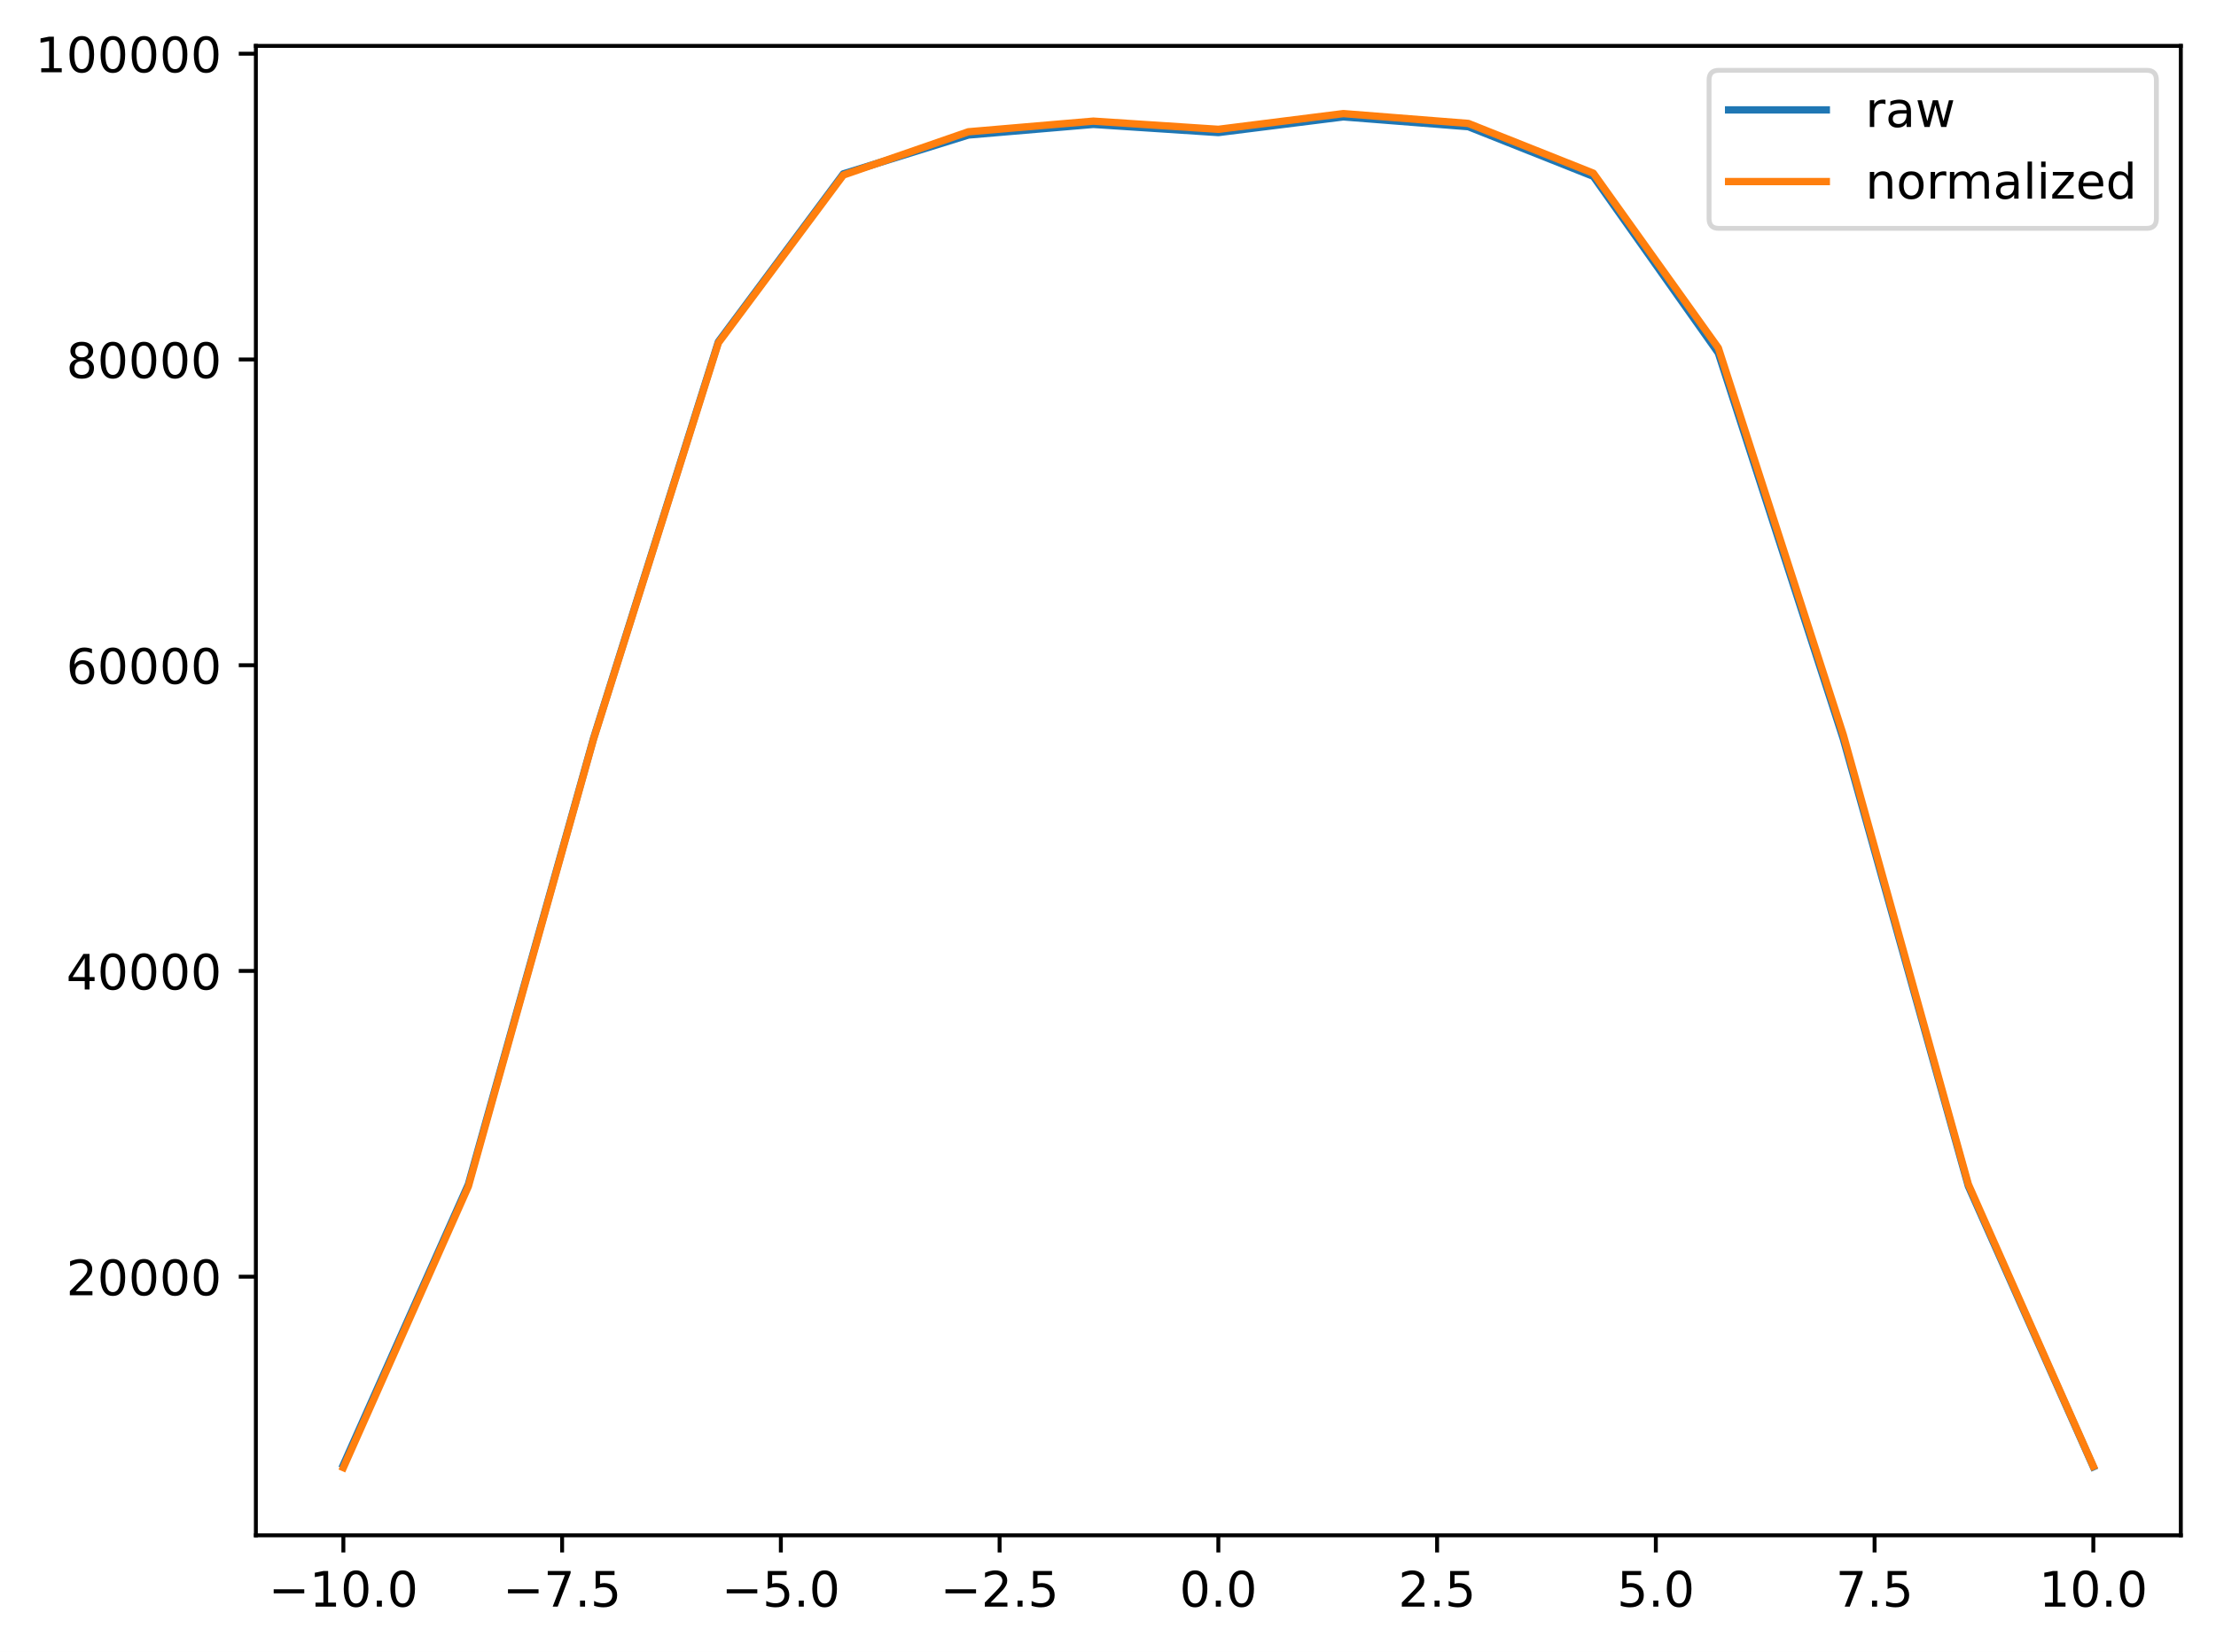
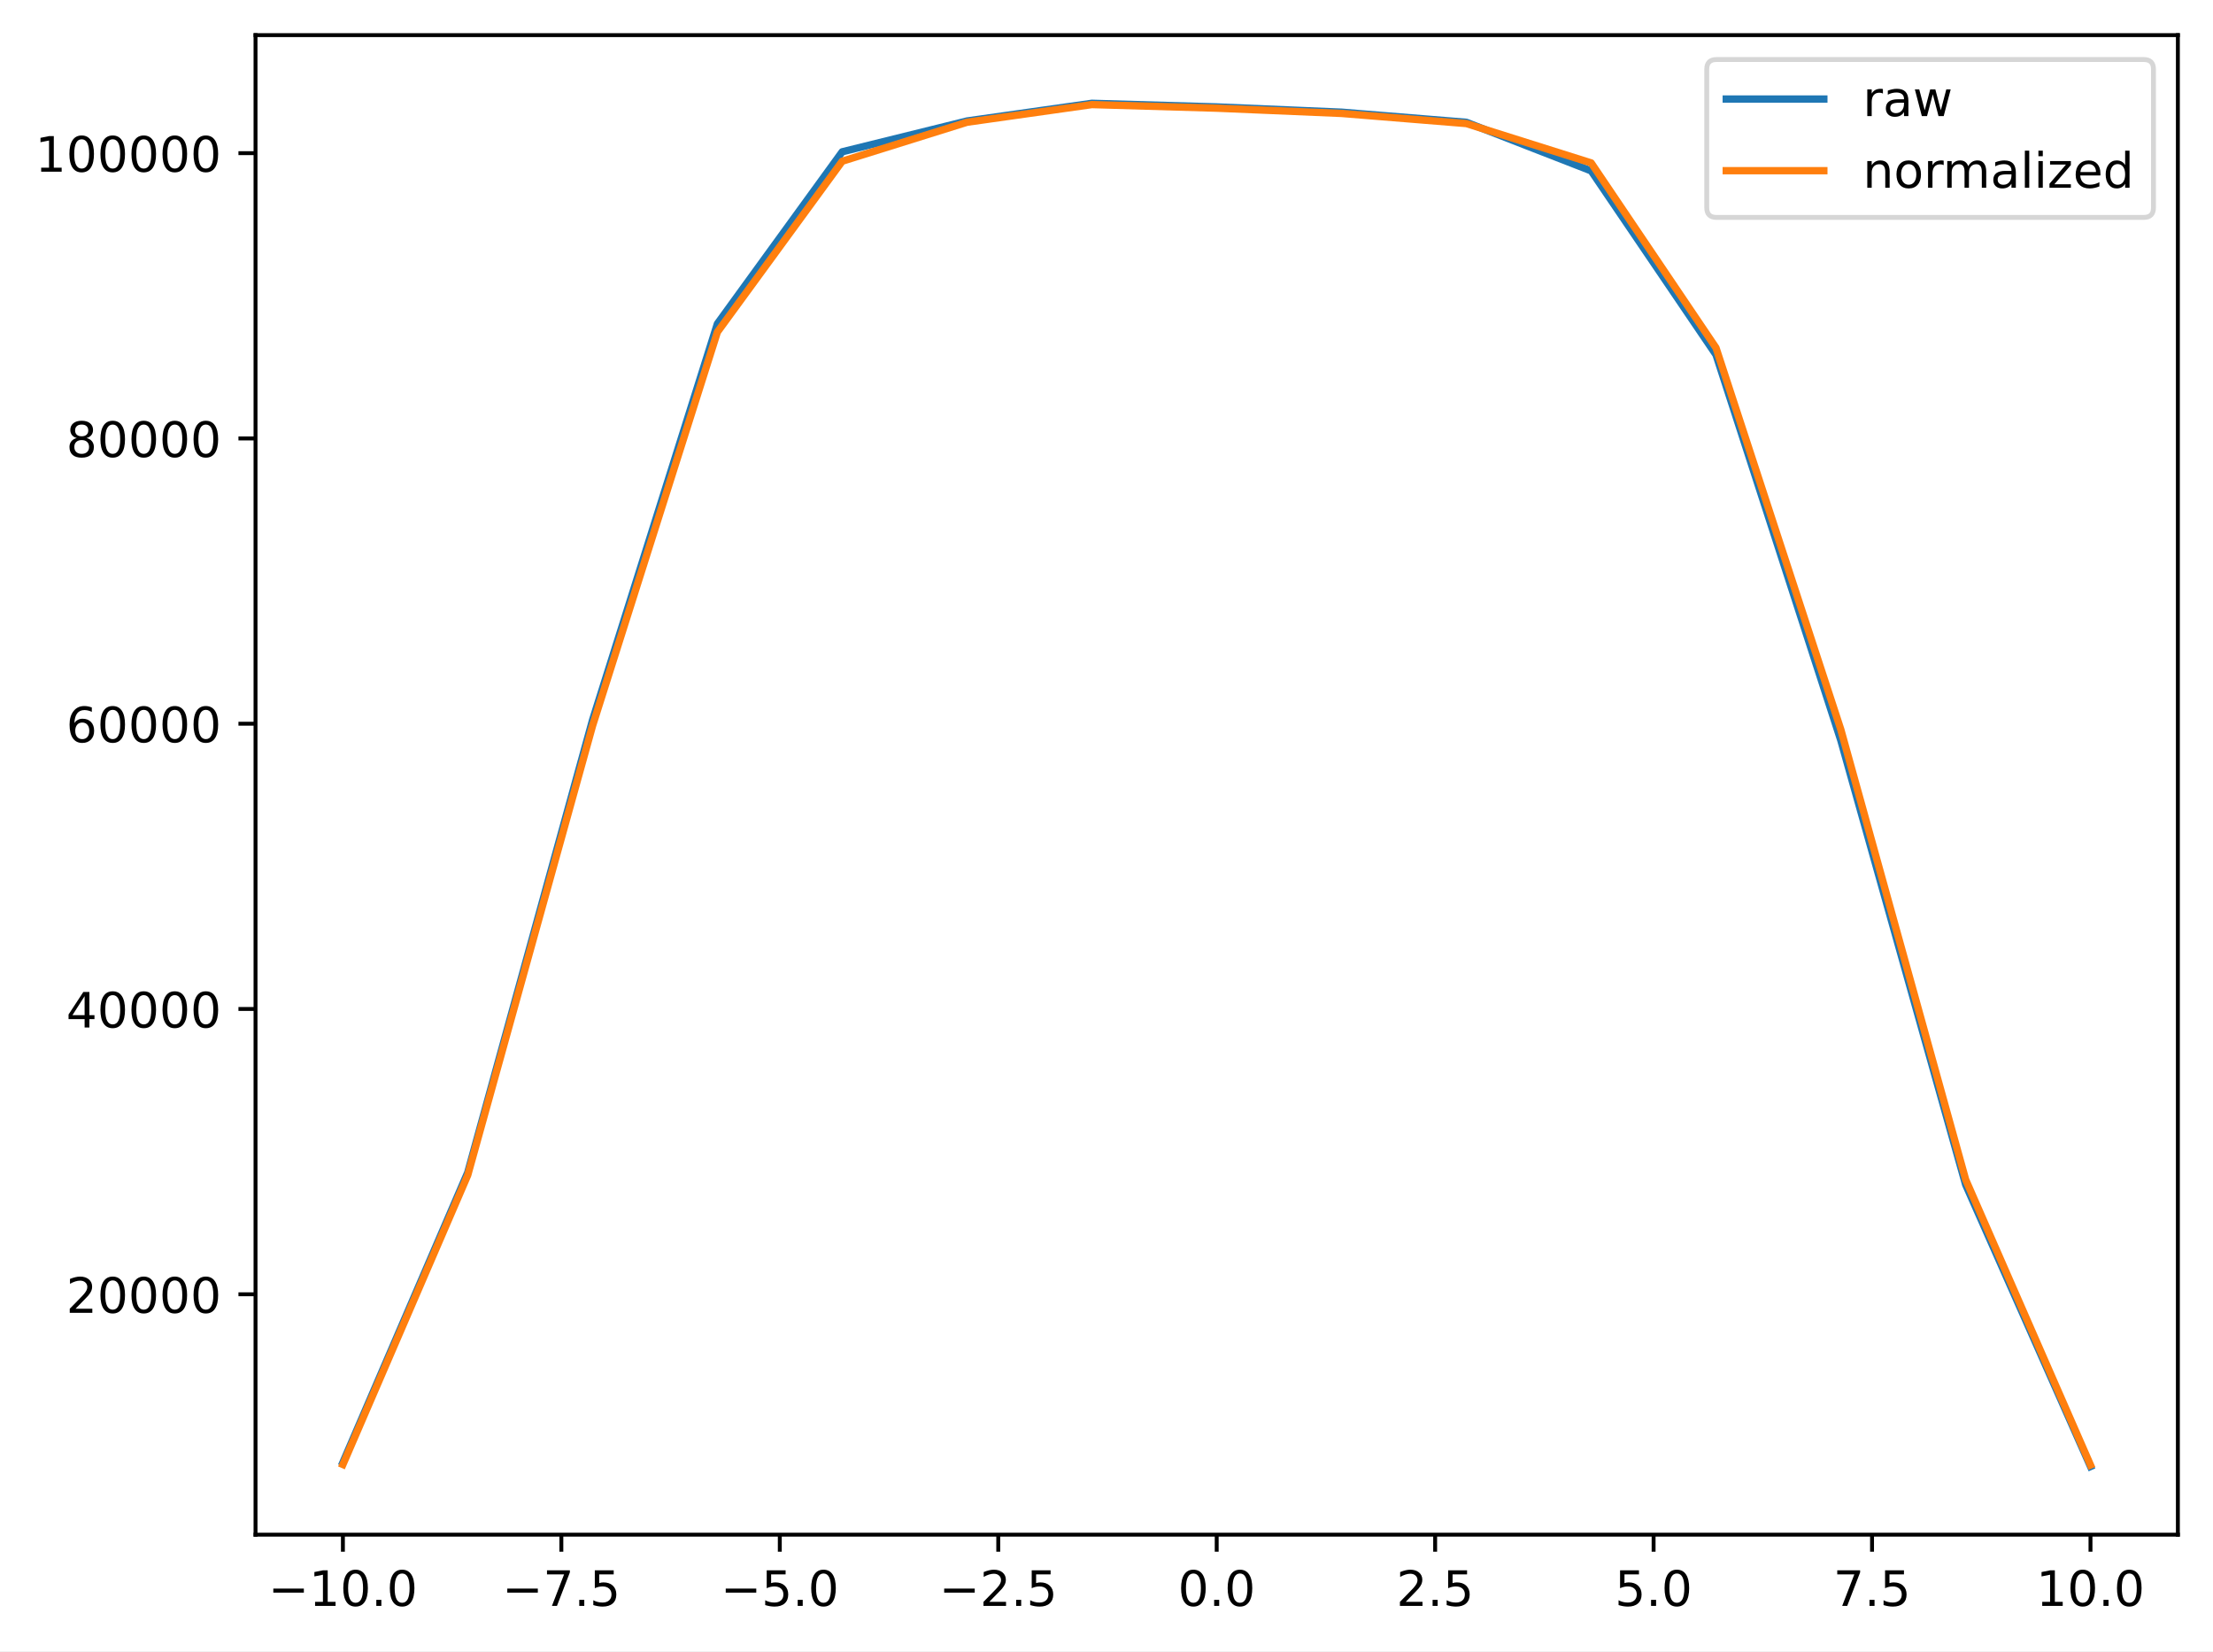
- <svg xmlns="http://www.w3.org/2000/svg" xmlns:xlink="http://www.w3.org/1999/xlink" height="338.196pt" version="1.1" viewBox="0 0 453.6 338.196" width="453.6pt">
+ <svg xmlns="http://www.w3.org/2000/svg" xmlns:xlink="http://www.w3.org/1999/xlink" height="338.4pt" version="1.1" viewBox="0 0 453.6 338.4" width="453.6pt">
  <defs>
    <style type="text/css">
*{stroke-linecap:butt;stroke-linejoin:round;}
  </style>
  </defs>
  <g id="figure_1">
    <g id="patch_1">
-       <path d="M 0 338.196  L 453.6 338.196  L 453.6 0  L 0 0  z " style="fill:#ffffff;" />
+       <path d="M 0 338.4  L 453.6 338.4  L 453.6 0  L 0 0  z " style="fill:#ffffff;" />
    </g>
    <g id="axes_1">
      <g id="patch_2">
-         <path d="M 52.375 314.318  L 446.4 314.318  L 446.4 9.395  L 52.375 9.395  z " style="fill:#ffffff;" />
+         <path d="M 52.375 314.522  L 446.4 314.522  L 446.4 7.2  L 52.375 7.2  z " style="fill:#ffffff;" />
      </g>
      <g id="matplotlib.axis_1">
        <g id="xtick_1">
          <g id="line2d_1">
            <defs>
-               <path d="M 0 0  L 0 3.5  " id="m970dd3b02d" style="stroke:#000000;stroke-width:0.8;" />
-             </defs>
-             <g>
-               <use style="stroke:#000000;stroke-width:0.8;" x="70.285" xlink:href="#m970dd3b02d" y="314.318" />
+               <path d="M 0 0  L 0 3.5  " id="m6b955f385e" style="stroke:#000000;stroke-width:0.8;" />
+             </defs>
+             <g>
+               <use style="stroke:#000000;stroke-width:0.8;" x="70.285" xlink:href="#m6b955f385e" y="314.522" />
            </g>
          </g>
          <g id="text_1">
            <defs>
              <path d="M 10.594 35.5  L 73.188 35.5  L 73.188 27.203  L 10.594 27.203  z " id="DejaVuSans-8722" />
              <path d="M 12.406 8.297  L 28.516 8.297  L 28.516 63.922  L 10.984 60.406  L 10.984 69.391  L 28.422 72.906  L 38.281 72.906  L 38.281 8.297  L 54.391 8.297  L 54.391 0  L 12.406 0  z " id="DejaVuSans-49" />
              <path d="M 31.781 66.406  Q 24.172 66.406 20.328 58.906  Q 16.5 51.422 16.5 36.375  Q 16.5 21.391 20.328 13.891  Q 24.172 6.391 31.781 6.391  Q 39.453 6.391 43.281 13.891  Q 47.125 21.391 47.125 36.375  Q 47.125 51.422 43.281 58.906  Q 39.453 66.406 31.781 66.406  z M 31.781 74.219  Q 44.047 74.219 50.516 64.516  Q 56.984 54.828 56.984 36.375  Q 56.984 17.969 50.516 8.266  Q 44.047 -1.422 31.781 -1.422  Q 19.531 -1.422 13.062 8.266  Q 6.594 17.969 6.594 36.375  Q 6.594 54.828 13.062 64.516  Q 19.531 74.219 31.781 74.219  z " id="DejaVuSans-48" />
              <path d="M 10.688 12.406  L 21 12.406  L 21 0  L 10.688 0  z " id="DejaVuSans-46" />
            </defs>
-             <g transform="translate(54.96257 328.9161)scale(0.1 -0.1)">
+             <g transform="translate(54.96257 329.1203)scale(0.1 -0.1)">
              <use xlink:href="#DejaVuSans-8722" />
              <use x="83.789" xlink:href="#DejaVuSans-49" />
              <use x="147.412" xlink:href="#DejaVuSans-48" />
              <use x="211.035" xlink:href="#DejaVuSans-46" />
              <use x="242.822" xlink:href="#DejaVuSans-48" />
            </g>
          </g>
        </g>
        <g id="xtick_2">
          <g id="line2d_2">
            <g>
-               <use style="stroke:#000000;stroke-width:0.8;" x="115.061" xlink:href="#m970dd3b02d" y="314.318" />
+               <use style="stroke:#000000;stroke-width:0.8;" x="115.061" xlink:href="#m6b955f385e" y="314.522" />
            </g>
          </g>
          <g id="text_2">
            <defs>
              <path d="M 8.203 72.906  L 55.078 72.906  L 55.078 68.703  L 28.609 0  L 18.312 0  L 43.219 64.594  L 8.203 64.594  z " id="DejaVuSans-55" />
              <path d="M 10.797 72.906  L 49.516 72.906  L 49.516 64.594  L 19.828 64.594  L 19.828 46.734  Q 21.969 47.469 24.109 47.828  Q 26.266 48.188 28.422 48.188  Q 40.625 48.188 47.75 41.5  Q 54.891 34.812 54.891 23.391  Q 54.891 11.625 47.562 5.094  Q 40.234 -1.422 26.906 -1.422  Q 22.312 -1.422 17.547 -0.641  Q 12.797 0.141 7.719 1.703  L 7.719 11.625  Q 12.109 9.234 16.797 8.062  Q 21.484 6.891 26.703 6.891  Q 35.156 6.891 40.078 11.328  Q 45.016 15.766 45.016 23.391  Q 45.016 31 40.078 35.438  Q 35.156 39.891 26.703 39.891  Q 22.75 39.891 18.812 39.016  Q 14.891 38.141 10.797 36.281  z " id="DejaVuSans-53" />
            </defs>
-             <g transform="translate(102.9194 328.9161)scale(0.1 -0.1)">
+             <g transform="translate(102.9194 329.1203)scale(0.1 -0.1)">
              <use xlink:href="#DejaVuSans-8722" />
              <use x="83.789" xlink:href="#DejaVuSans-55" />
              <use x="147.412" xlink:href="#DejaVuSans-46" />
              <use x="179.199" xlink:href="#DejaVuSans-53" />
            </g>
          </g>
        </g>
        <g id="xtick_3">
          <g id="line2d_3">
            <g>
-               <use style="stroke:#000000;stroke-width:0.8;" x="159.836" xlink:href="#m970dd3b02d" y="314.318" />
+               <use style="stroke:#000000;stroke-width:0.8;" x="159.836" xlink:href="#m6b955f385e" y="314.522" />
            </g>
          </g>
          <g id="text_3">
-             <g transform="translate(147.695 328.9161)scale(0.1 -0.1)">
+             <g transform="translate(147.695 329.1203)scale(0.1 -0.1)">
              <use xlink:href="#DejaVuSans-8722" />
              <use x="83.789" xlink:href="#DejaVuSans-53" />
              <use x="147.412" xlink:href="#DejaVuSans-46" />
              <use x="179.199" xlink:href="#DejaVuSans-48" />
            </g>
          </g>
        </g>
        <g id="xtick_4">
          <g id="line2d_4">
            <g>
-               <use style="stroke:#000000;stroke-width:0.8;" x="204.612" xlink:href="#m970dd3b02d" y="314.318" />
+               <use style="stroke:#000000;stroke-width:0.8;" x="204.612" xlink:href="#m6b955f385e" y="314.522" />
            </g>
          </g>
          <g id="text_4">
            <defs>
              <path d="M 19.188 8.297  L 53.609 8.297  L 53.609 0  L 7.328 0  L 7.328 8.297  Q 12.938 14.109 22.625 23.891  Q 32.328 33.688 34.812 36.531  Q 39.547 41.844 41.422 45.531  Q 43.312 49.219 43.312 52.781  Q 43.312 58.594 39.234 62.25  Q 35.156 65.922 28.609 65.922  Q 23.969 65.922 18.812 64.312  Q 13.672 62.703 7.812 59.422  L 7.812 69.391  Q 13.766 71.781 18.938 73  Q 24.125 74.219 28.422 74.219  Q 39.75 74.219 46.484 68.547  Q 53.219 62.891 53.219 53.422  Q 53.219 48.922 51.531 44.891  Q 49.859 40.875 45.406 35.406  Q 44.188 33.984 37.641 27.219  Q 31.109 20.453 19.188 8.297  z " id="DejaVuSans-50" />
            </defs>
-             <g transform="translate(192.4705 328.9161)scale(0.1 -0.1)">
+             <g transform="translate(192.4705 329.1203)scale(0.1 -0.1)">
              <use xlink:href="#DejaVuSans-8722" />
              <use x="83.789" xlink:href="#DejaVuSans-50" />
              <use x="147.412" xlink:href="#DejaVuSans-46" />
              <use x="179.199" xlink:href="#DejaVuSans-53" />
            </g>
          </g>
        </g>
        <g id="xtick_5">
          <g id="line2d_5">
            <g>
-               <use style="stroke:#000000;stroke-width:0.8;" x="249.387" xlink:href="#m970dd3b02d" y="314.318" />
+               <use style="stroke:#000000;stroke-width:0.8;" x="249.387" xlink:href="#m6b955f385e" y="314.522" />
            </g>
          </g>
          <g id="text_5">
-             <g transform="translate(241.4359 328.9161)scale(0.1 -0.1)">
+             <g transform="translate(241.4359 329.1203)scale(0.1 -0.1)">
              <use xlink:href="#DejaVuSans-48" />
              <use x="63.623" xlink:href="#DejaVuSans-46" />
              <use x="95.41" xlink:href="#DejaVuSans-48" />
            </g>
          </g>
        </g>
        <g id="xtick_6">
          <g id="line2d_6">
            <g>
-               <use style="stroke:#000000;stroke-width:0.8;" x="294.163" xlink:href="#m970dd3b02d" y="314.318" />
+               <use style="stroke:#000000;stroke-width:0.8;" x="294.163" xlink:href="#m6b955f385e" y="314.522" />
            </g>
          </g>
          <g id="text_6">
-             <g transform="translate(286.2115 328.9161)scale(0.1 -0.1)">
+             <g transform="translate(286.2115 329.1203)scale(0.1 -0.1)">
              <use xlink:href="#DejaVuSans-50" />
              <use x="63.623" xlink:href="#DejaVuSans-46" />
              <use x="95.41" xlink:href="#DejaVuSans-53" />
            </g>
          </g>
        </g>
        <g id="xtick_7">
          <g id="line2d_7">
            <g>
-               <use style="stroke:#000000;stroke-width:0.8;" x="338.939" xlink:href="#m970dd3b02d" y="314.318" />
+               <use style="stroke:#000000;stroke-width:0.8;" x="338.939" xlink:href="#m6b955f385e" y="314.522" />
            </g>
          </g>
          <g id="text_7">
-             <g transform="translate(330.9871 328.9161)scale(0.1 -0.1)">
+             <g transform="translate(330.9871 329.1203)scale(0.1 -0.1)">
              <use xlink:href="#DejaVuSans-53" />
              <use x="63.623" xlink:href="#DejaVuSans-46" />
              <use x="95.41" xlink:href="#DejaVuSans-48" />
            </g>
          </g>
        </g>
        <g id="xtick_8">
          <g id="line2d_8">
            <g>
-               <use style="stroke:#000000;stroke-width:0.8;" x="383.714" xlink:href="#m970dd3b02d" y="314.318" />
+               <use style="stroke:#000000;stroke-width:0.8;" x="383.714" xlink:href="#m6b955f385e" y="314.522" />
            </g>
          </g>
          <g id="text_8">
-             <g transform="translate(375.7626 328.9161)scale(0.1 -0.1)">
+             <g transform="translate(375.7626 329.1203)scale(0.1 -0.1)">
              <use xlink:href="#DejaVuSans-55" />
              <use x="63.623" xlink:href="#DejaVuSans-46" />
              <use x="95.41" xlink:href="#DejaVuSans-53" />
            </g>
          </g>
        </g>
        <g id="xtick_9">
          <g id="line2d_9">
            <g>
-               <use style="stroke:#000000;stroke-width:0.8;" x="428.49" xlink:href="#m970dd3b02d" y="314.318" />
+               <use style="stroke:#000000;stroke-width:0.8;" x="428.49" xlink:href="#m6b955f385e" y="314.522" />
            </g>
          </g>
          <g id="text_9">
-             <g transform="translate(417.357 328.9161)scale(0.1 -0.1)">
+             <g transform="translate(417.357 329.1203)scale(0.1 -0.1)">
              <use xlink:href="#DejaVuSans-49" />
              <use x="63.623" xlink:href="#DejaVuSans-48" />
              <use x="127.246" xlink:href="#DejaVuSans-46" />
              <use x="159.033" xlink:href="#DejaVuSans-48" />
            </g>
          </g>
        </g>
      </g>
      <g id="matplotlib.axis_2">
        <g id="ytick_1">
          <g id="line2d_10">
            <defs>
-               <path d="M 0 0  L -3.5 0  " id="mbfc6db6adc" style="stroke:#000000;stroke-width:0.8;" />
-             </defs>
-             <g>
-               <use style="stroke:#000000;stroke-width:0.8;" x="52.375" xlink:href="#mbfc6db6adc" y="261.369" />
+               <path d="M 0 0  L -3.5 0  " id="ma20c0e5345" style="stroke:#000000;stroke-width:0.8;" />
+             </defs>
+             <g>
+               <use style="stroke:#000000;stroke-width:0.8;" x="52.375" xlink:href="#ma20c0e5345" y="265.251" />
            </g>
          </g>
          <g id="text_10">
-             <g transform="translate(13.5625 265.1678)scale(0.1 -0.1)">
+             <g transform="translate(13.5625 269.0504)scale(0.1 -0.1)">
              <use xlink:href="#DejaVuSans-50" />
              <use x="63.623" xlink:href="#DejaVuSans-48" />
              <use x="127.246" xlink:href="#DejaVuSans-48" />
              <use x="190.869" xlink:href="#DejaVuSans-48" />
              <use x="254.492" xlink:href="#DejaVuSans-48" />
            </g>
          </g>
        </g>
        <g id="ytick_2">
          <g id="line2d_11">
            <g>
-               <use style="stroke:#000000;stroke-width:0.8;" x="52.375" xlink:href="#mbfc6db6adc" y="198.776" />
+               <use style="stroke:#000000;stroke-width:0.8;" x="52.375" xlink:href="#ma20c0e5345" y="206.786" />
            </g>
          </g>
          <g id="text_11">
            <defs>
              <path d="M 37.797 64.312  L 12.891 25.391  L 37.797 25.391  z M 35.203 72.906  L 47.609 72.906  L 47.609 25.391  L 58.016 25.391  L 58.016 17.188  L 47.609 17.188  L 47.609 0  L 37.797 0  L 37.797 17.188  L 4.891 17.188  L 4.891 26.703  z " id="DejaVuSans-52" />
            </defs>
-             <g transform="translate(13.5625 202.5755)scale(0.1 -0.1)">
+             <g transform="translate(13.5625 210.5849)scale(0.1 -0.1)">
              <use xlink:href="#DejaVuSans-52" />
              <use x="63.623" xlink:href="#DejaVuSans-48" />
              <use x="127.246" xlink:href="#DejaVuSans-48" />
              <use x="190.869" xlink:href="#DejaVuSans-48" />
              <use x="254.492" xlink:href="#DejaVuSans-48" />
            </g>
          </g>
        </g>
        <g id="ytick_3">
          <g id="line2d_12">
            <g>
-               <use style="stroke:#000000;stroke-width:0.8;" x="52.375" xlink:href="#mbfc6db6adc" y="136.184" />
+               <use style="stroke:#000000;stroke-width:0.8;" x="52.375" xlink:href="#ma20c0e5345" y="148.32" />
            </g>
          </g>
          <g id="text_12">
            <defs>
              <path d="M 33.016 40.375  Q 26.375 40.375 22.484 35.828  Q 18.609 31.297 18.609 23.391  Q 18.609 15.531 22.484 10.953  Q 26.375 6.391 33.016 6.391  Q 39.656 6.391 43.531 10.953  Q 47.406 15.531 47.406 23.391  Q 47.406 31.297 43.531 35.828  Q 39.656 40.375 33.016 40.375  z M 52.594 71.297  L 52.594 62.312  Q 48.875 64.062 45.094 64.984  Q 41.312 65.922 37.594 65.922  Q 27.828 65.922 22.672 59.328  Q 17.531 52.734 16.797 39.406  Q 19.672 43.656 24.016 45.922  Q 28.375 48.188 33.594 48.188  Q 44.578 48.188 50.953 41.516  Q 57.328 34.859 57.328 23.391  Q 57.328 12.156 50.688 5.359  Q 44.047 -1.422 33.016 -1.422  Q 20.359 -1.422 13.672 8.266  Q 6.984 17.969 6.984 36.375  Q 6.984 53.656 15.188 63.938  Q 23.391 74.219 37.203 74.219  Q 40.922 74.219 44.703 73.484  Q 48.484 72.75 52.594 71.297  z " id="DejaVuSans-54" />
            </defs>
-             <g transform="translate(13.5625 139.9831)scale(0.1 -0.1)">
+             <g transform="translate(13.5625 152.1193)scale(0.1 -0.1)">
              <use xlink:href="#DejaVuSans-54" />
              <use x="63.623" xlink:href="#DejaVuSans-48" />
              <use x="127.246" xlink:href="#DejaVuSans-48" />
              <use x="190.869" xlink:href="#DejaVuSans-48" />
              <use x="254.492" xlink:href="#DejaVuSans-48" />
            </g>
          </g>
        </g>
        <g id="ytick_4">
          <g id="line2d_13">
            <g>
-               <use style="stroke:#000000;stroke-width:0.8;" x="52.375" xlink:href="#mbfc6db6adc" y="73.592" />
+               <use style="stroke:#000000;stroke-width:0.8;" x="52.375" xlink:href="#ma20c0e5345" y="89.855" />
            </g>
          </g>
          <g id="text_13">
            <defs>
              <path d="M 31.781 34.625  Q 24.75 34.625 20.719 30.859  Q 16.703 27.094 16.703 20.516  Q 16.703 13.922 20.719 10.156  Q 24.75 6.391 31.781 6.391  Q 38.812 6.391 42.859 10.172  Q 46.922 13.969 46.922 20.516  Q 46.922 27.094 42.891 30.859  Q 38.875 34.625 31.781 34.625  z M 21.922 38.812  Q 15.578 40.375 12.031 44.719  Q 8.5 49.078 8.5 55.328  Q 8.5 64.062 14.719 69.141  Q 20.953 74.219 31.781 74.219  Q 42.672 74.219 48.875 69.141  Q 55.078 64.062 55.078 55.328  Q 55.078 49.078 51.531 44.719  Q 48 40.375 41.703 38.812  Q 48.828 37.156 52.797 32.312  Q 56.781 27.484 56.781 20.516  Q 56.781 9.906 50.312 4.234  Q 43.844 -1.422 31.781 -1.422  Q 19.734 -1.422 13.25 4.234  Q 6.781 9.906 6.781 20.516  Q 6.781 27.484 10.781 32.312  Q 14.797 37.156 21.922 38.812  z M 18.312 54.391  Q 18.312 48.734 21.844 45.562  Q 25.391 42.391 31.781 42.391  Q 38.141 42.391 41.719 45.562  Q 45.312 48.734 45.312 54.391  Q 45.312 60.062 41.719 63.234  Q 38.141 66.406 31.781 66.406  Q 25.391 66.406 21.844 63.234  Q 18.312 60.062 18.312 54.391  z " id="DejaVuSans-56" />
            </defs>
-             <g transform="translate(13.5625 77.39078)scale(0.1 -0.1)">
+             <g transform="translate(13.5625 93.65373)scale(0.1 -0.1)">
              <use xlink:href="#DejaVuSans-56" />
              <use x="63.623" xlink:href="#DejaVuSans-48" />
              <use x="127.246" xlink:href="#DejaVuSans-48" />
              <use x="190.869" xlink:href="#DejaVuSans-48" />
              <use x="254.492" xlink:href="#DejaVuSans-48" />
            </g>
          </g>
        </g>
        <g id="ytick_5">
          <g id="line2d_14">
            <g>
-               <use style="stroke:#000000;stroke-width:0.8;" x="52.375" xlink:href="#mbfc6db6adc" y="10.999" />
+               <use style="stroke:#000000;stroke-width:0.8;" x="52.375" xlink:href="#ma20c0e5345" y="31.389" />
            </g>
          </g>
          <g id="text_14">
-             <g transform="translate(7.2 14.79844)scale(0.1 -0.1)">
+             <g transform="translate(7.2 35.18818)scale(0.1 -0.1)">
              <use xlink:href="#DejaVuSans-49" />
              <use x="63.623" xlink:href="#DejaVuSans-48" />
              <use x="127.246" xlink:href="#DejaVuSans-48" />
              <use x="190.869" xlink:href="#DejaVuSans-48" />
              <use x="254.492" xlink:href="#DejaVuSans-48" />
              <use x="318.115" xlink:href="#DejaVuSans-48" />
            </g>
          </g>
        </g>
      </g>
      <g id="line2d_15">
-         <path clip-path="url(#peeb4732b24)" d="M 70.285 299.9  L 95.871 242.472  L 121.457 151.287  L 147.043 69.977  L 172.629 35.589  L 198.215 27.643  L 223.801 25.467  L 249.387 27.139  L 274.974 23.928  L 300.56 25.937  L 326.146 36.102  L 351.732 72.268  L 377.318 151.278  L 402.904 242.819  L 428.49 300.295  " style="fill:none;stroke:#1f77b4;stroke-linecap:square;stroke-width:1.5;" />
+         <path clip-path="url(#p884aac09db)" d="M 70.285 299.711  L 95.871 240.292  L 121.457 147.572  L 147.043 66.348  L 172.629 31.108  L 198.215 24.791  L 223.801 21.169  L 249.387 21.909  L 274.974 22.987  L 300.56 25.063  L 326.146 35.023  L 351.732 72.709  L 377.318 151.749  L 402.904 242.797  L 428.49 300.553  " style="fill:none;stroke:#1f77b4;stroke-linecap:square;stroke-width:1.5;" />
      </g>
      <g id="line2d_16">
-         <path clip-path="url(#peeb4732b24)" d="M 70.285 300.458  L 95.871 242.887  L 121.457 151.437  L 147.043 70.196  L 172.629 35.838  L 198.215 26.978  L 223.801 24.798  L 249.387 26.473  L 274.974 23.255  L 300.56 25.269  L 326.146 35.456  L 351.732 71.236  L 377.318 150.474  L 402.904 242.441  L 428.49 300.185  " style="fill:none;stroke:#ff7f0e;stroke-linecap:square;stroke-width:1.5;" />
+         <path clip-path="url(#p884aac09db)" d="M 70.285 300.146  L 95.871 240.844  L 121.457 148.738  L 147.043 68.052  L 172.629 33.045  L 198.215 25.051  L 223.801 21.433  L 249.387 22.172  L 274.974 23.249  L 300.56 25.323  L 326.146 33.387  L 351.732 71.288  L 377.318 149.53  L 402.904 241.753  L 428.49 300.254  " style="fill:none;stroke:#ff7f0e;stroke-linecap:square;stroke-width:1.5;" />
      </g>
      <g id="patch_3">
-         <path d="M 52.375 314.318  L 52.375 9.395  " style="fill:none;stroke:#000000;stroke-linecap:square;stroke-linejoin:miter;stroke-width:0.8;" />
+         <path d="M 52.375 314.522  L 52.375 7.2  " style="fill:none;stroke:#000000;stroke-linecap:square;stroke-linejoin:miter;stroke-width:0.8;" />
      </g>
      <g id="patch_4">
-         <path d="M 446.4 314.318  L 446.4 9.395  " style="fill:none;stroke:#000000;stroke-linecap:square;stroke-linejoin:miter;stroke-width:0.8;" />
+         <path d="M 446.4 314.522  L 446.4 7.2  " style="fill:none;stroke:#000000;stroke-linecap:square;stroke-linejoin:miter;stroke-width:0.8;" />
      </g>
      <g id="patch_5">
-         <path d="M 52.375 314.318  L 446.4 314.318  " style="fill:none;stroke:#000000;stroke-linecap:square;stroke-linejoin:miter;stroke-width:0.8;" />
+         <path d="M 52.375 314.522  L 446.4 314.522  " style="fill:none;stroke:#000000;stroke-linecap:square;stroke-linejoin:miter;stroke-width:0.8;" />
      </g>
      <g id="patch_6">
-         <path d="M 52.375 9.395  L 446.4 9.395  " style="fill:none;stroke:#000000;stroke-linecap:square;stroke-linejoin:miter;stroke-width:0.8;" />
+         <path d="M 52.375 7.2  L 446.4 7.2  " style="fill:none;stroke:#000000;stroke-linecap:square;stroke-linejoin:miter;stroke-width:0.8;" />
      </g>
      <g id="legend_1">
        <g id="patch_7">
-           <path d="M 351.833 46.751  L 439.4 46.751  Q 441.4 46.751 441.4 44.751  L 441.4 16.395  Q 441.4 14.395 439.4 14.395  L 351.833 14.395  Q 349.833 14.395 349.833 16.395  L 349.833 44.751  Q 349.833 46.751 351.833 46.751  z " style="fill:#ffffff;opacity:0.8;stroke:#cccccc;stroke-linejoin:miter;" />
+           <path d="M 351.833 44.556  L 439.4 44.556  Q 441.4 44.556 441.4 42.556  L 441.4 14.2  Q 441.4 12.2 439.4 12.2  L 351.833 12.2  Q 349.833 12.2 349.833 14.2  L 349.833 42.556  Q 349.833 44.556 351.833 44.556  z " style="fill:#ffffff;opacity:0.8;stroke:#cccccc;stroke-linejoin:miter;" />
        </g>
        <g id="line2d_17">
-           <path d="M 353.833 22.493  L 373.833 22.493  " style="fill:none;stroke:#1f77b4;stroke-linecap:square;stroke-width:1.5;" />
+           <path d="M 353.833 20.298  L 373.833 20.298  " style="fill:none;stroke:#1f77b4;stroke-linecap:square;stroke-width:1.5;" />
        </g>
        <g id="line2d_18" />
        <g id="text_15">
          <defs>
            <path d="M 41.109 46.297  Q 39.594 47.172 37.812 47.578  Q 36.031 48 33.891 48  Q 26.266 48 22.188 43.047  Q 18.109 38.094 18.109 28.812  L 18.109 0  L 9.078 0  L 9.078 54.688  L 18.109 54.688  L 18.109 46.188  Q 20.953 51.172 25.484 53.578  Q 30.031 56 36.531 56  Q 37.453 56 38.578 55.875  Q 39.703 55.766 41.062 55.516  z " id="DejaVuSans-114" />
            <path d="M 34.281 27.484  Q 23.391 27.484 19.188 25  Q 14.984 22.516 14.984 16.5  Q 14.984 11.719 18.141 8.906  Q 21.297 6.109 26.703 6.109  Q 34.188 6.109 38.703 11.406  Q 43.219 16.703 43.219 25.484  L 43.219 27.484  z M 52.203 31.203  L 52.203 0  L 43.219 0  L 43.219 8.297  Q 40.141 3.328 35.547 0.953  Q 30.953 -1.422 24.312 -1.422  Q 15.922 -1.422 10.953 3.297  Q 6 8.016 6 15.922  Q 6 25.141 12.172 29.828  Q 18.359 34.516 30.609 34.516  L 43.219 34.516  L 43.219 35.406  Q 43.219 41.609 39.141 45  Q 35.062 48.391 27.688 48.391  Q 23 48.391 18.547 47.266  Q 14.109 46.141 10.016 43.891  L 10.016 52.203  Q 14.938 54.109 19.578 55.047  Q 24.219 56 28.609 56  Q 40.484 56 46.344 49.844  Q 52.203 43.703 52.203 31.203  z " id="DejaVuSans-97" />
            <path d="M 4.203 54.688  L 13.188 54.688  L 24.422 12.016  L 35.594 54.688  L 46.188 54.688  L 57.422 12.016  L 68.609 54.688  L 77.594 54.688  L 63.281 0  L 52.688 0  L 40.922 44.828  L 29.109 0  L 18.5 0  z " id="DejaVuSans-119" />
          </defs>
-           <g transform="translate(381.8328 25.99311)scale(0.1 -0.1)">
+           <g transform="translate(381.8328 23.79844)scale(0.1 -0.1)">
            <use xlink:href="#DejaVuSans-114" />
            <use x="41.113" xlink:href="#DejaVuSans-97" />
            <use x="102.393" xlink:href="#DejaVuSans-119" />
          </g>
        </g>
        <g id="line2d_19">
-           <path d="M 353.833 37.171  L 373.833 37.171  " style="fill:none;stroke:#ff7f0e;stroke-linecap:square;stroke-width:1.5;" />
+           <path d="M 353.833 34.977  L 373.833 34.977  " style="fill:none;stroke:#ff7f0e;stroke-linecap:square;stroke-width:1.5;" />
        </g>
        <g id="line2d_20" />
        <g id="text_16">
          <defs>
            <path d="M 54.891 33.016  L 54.891 0  L 45.906 0  L 45.906 32.719  Q 45.906 40.484 42.875 44.328  Q 39.844 48.188 33.797 48.188  Q 26.516 48.188 22.312 43.547  Q 18.109 38.922 18.109 30.906  L 18.109 0  L 9.078 0  L 9.078 54.688  L 18.109 54.688  L 18.109 46.188  Q 21.344 51.125 25.703 53.562  Q 30.078 56 35.797 56  Q 45.219 56 50.047 50.172  Q 54.891 44.344 54.891 33.016  z " id="DejaVuSans-110" />
            <path d="M 30.609 48.391  Q 23.391 48.391 19.188 42.75  Q 14.984 37.109 14.984 27.297  Q 14.984 17.484 19.156 11.844  Q 23.344 6.203 30.609 6.203  Q 37.797 6.203 41.984 11.859  Q 46.188 17.531 46.188 27.297  Q 46.188 37.016 41.984 42.703  Q 37.797 48.391 30.609 48.391  z M 30.609 56  Q 42.328 56 49.016 48.375  Q 55.719 40.766 55.719 27.297  Q 55.719 13.875 49.016 6.219  Q 42.328 -1.422 30.609 -1.422  Q 18.844 -1.422 12.172 6.219  Q 5.516 13.875 5.516 27.297  Q 5.516 40.766 12.172 48.375  Q 18.844 56 30.609 56  z " id="DejaVuSans-111" />
            <path d="M 52 44.188  Q 55.375 50.25 60.062 53.125  Q 64.75 56 71.094 56  Q 79.641 56 84.281 50.016  Q 88.922 44.047 88.922 33.016  L 88.922 0  L 79.891 0  L 79.891 32.719  Q 79.891 40.578 77.094 44.375  Q 74.312 48.188 68.609 48.188  Q 61.625 48.188 57.562 43.547  Q 53.516 38.922 53.516 30.906  L 53.516 0  L 44.484 0  L 44.484 32.719  Q 44.484 40.625 41.703 44.406  Q 38.922 48.188 33.109 48.188  Q 26.219 48.188 22.156 43.531  Q 18.109 38.875 18.109 30.906  L 18.109 0  L 9.078 0  L 9.078 54.688  L 18.109 54.688  L 18.109 46.188  Q 21.188 51.219 25.484 53.609  Q 29.781 56 35.688 56  Q 41.656 56 45.828 52.969  Q 50 49.953 52 44.188  z " id="DejaVuSans-109" />
            <path d="M 9.422 75.984  L 18.406 75.984  L 18.406 0  L 9.422 0  z " id="DejaVuSans-108" />
            <path d="M 9.422 54.688  L 18.406 54.688  L 18.406 0  L 9.422 0  z M 9.422 75.984  L 18.406 75.984  L 18.406 64.594  L 9.422 64.594  z " id="DejaVuSans-105" />
            <path d="M 5.516 54.688  L 48.188 54.688  L 48.188 46.484  L 14.406 7.172  L 48.188 7.172  L 48.188 0  L 4.297 0  L 4.297 8.203  L 38.094 47.516  L 5.516 47.516  z " id="DejaVuSans-122" />
            <path d="M 56.203 29.594  L 56.203 25.203  L 14.891 25.203  Q 15.484 15.922 20.484 11.062  Q 25.484 6.203 34.422 6.203  Q 39.594 6.203 44.453 7.469  Q 49.312 8.734 54.109 11.281  L 54.109 2.781  Q 49.266 0.734 44.188 -0.344  Q 39.109 -1.422 33.891 -1.422  Q 20.797 -1.422 13.156 6.188  Q 5.516 13.812 5.516 26.812  Q 5.516 40.234 12.766 48.109  Q 20.016 56 32.328 56  Q 43.359 56 49.781 48.891  Q 56.203 41.797 56.203 29.594  z M 47.219 32.234  Q 47.125 39.594 43.094 43.984  Q 39.062 48.391 32.422 48.391  Q 24.906 48.391 20.391 44.141  Q 15.875 39.891 15.188 32.172  z " id="DejaVuSans-101" />
            <path d="M 45.406 46.391  L 45.406 75.984  L 54.391 75.984  L 54.391 0  L 45.406 0  L 45.406 8.203  Q 42.578 3.328 38.25 0.953  Q 33.938 -1.422 27.875 -1.422  Q 17.969 -1.422 11.734 6.484  Q 5.516 14.406 5.516 27.297  Q 5.516 40.188 11.734 48.094  Q 17.969 56 27.875 56  Q 33.938 56 38.25 53.625  Q 42.578 51.266 45.406 46.391  z M 14.797 27.297  Q 14.797 17.391 18.875 11.75  Q 22.953 6.109 30.078 6.109  Q 37.203 6.109 41.297 11.75  Q 45.406 17.391 45.406 27.297  Q 45.406 37.203 41.297 42.844  Q 37.203 48.484 30.078 48.484  Q 22.953 48.484 18.875 42.844  Q 14.797 37.203 14.797 27.297  z " id="DejaVuSans-100" />
          </defs>
-           <g transform="translate(381.8328 40.67123)scale(0.1 -0.1)">
+           <g transform="translate(381.8328 38.47656)scale(0.1 -0.1)">
            <use xlink:href="#DejaVuSans-110" />
            <use x="63.379" xlink:href="#DejaVuSans-111" />
            <use x="124.561" xlink:href="#DejaVuSans-114" />
            <use x="163.924" xlink:href="#DejaVuSans-109" />
            <use x="261.336" xlink:href="#DejaVuSans-97" />
            <use x="322.615" xlink:href="#DejaVuSans-108" />
            <use x="350.398" xlink:href="#DejaVuSans-105" />
            <use x="378.182" xlink:href="#DejaVuSans-122" />
            <use x="430.672" xlink:href="#DejaVuSans-101" />
            <use x="492.195" xlink:href="#DejaVuSans-100" />
          </g>
        </g>
      </g>
    </g>
  </g>
  <defs>
-     <clipPath id="peeb4732b24">
-       <rect height="304.923" width="394.025" x="52.375" y="9.395" />
+     <clipPath id="p884aac09db">
+       <rect height="307.322" width="394.025" x="52.375" y="7.2" />
    </clipPath>
  </defs>
</svg>
